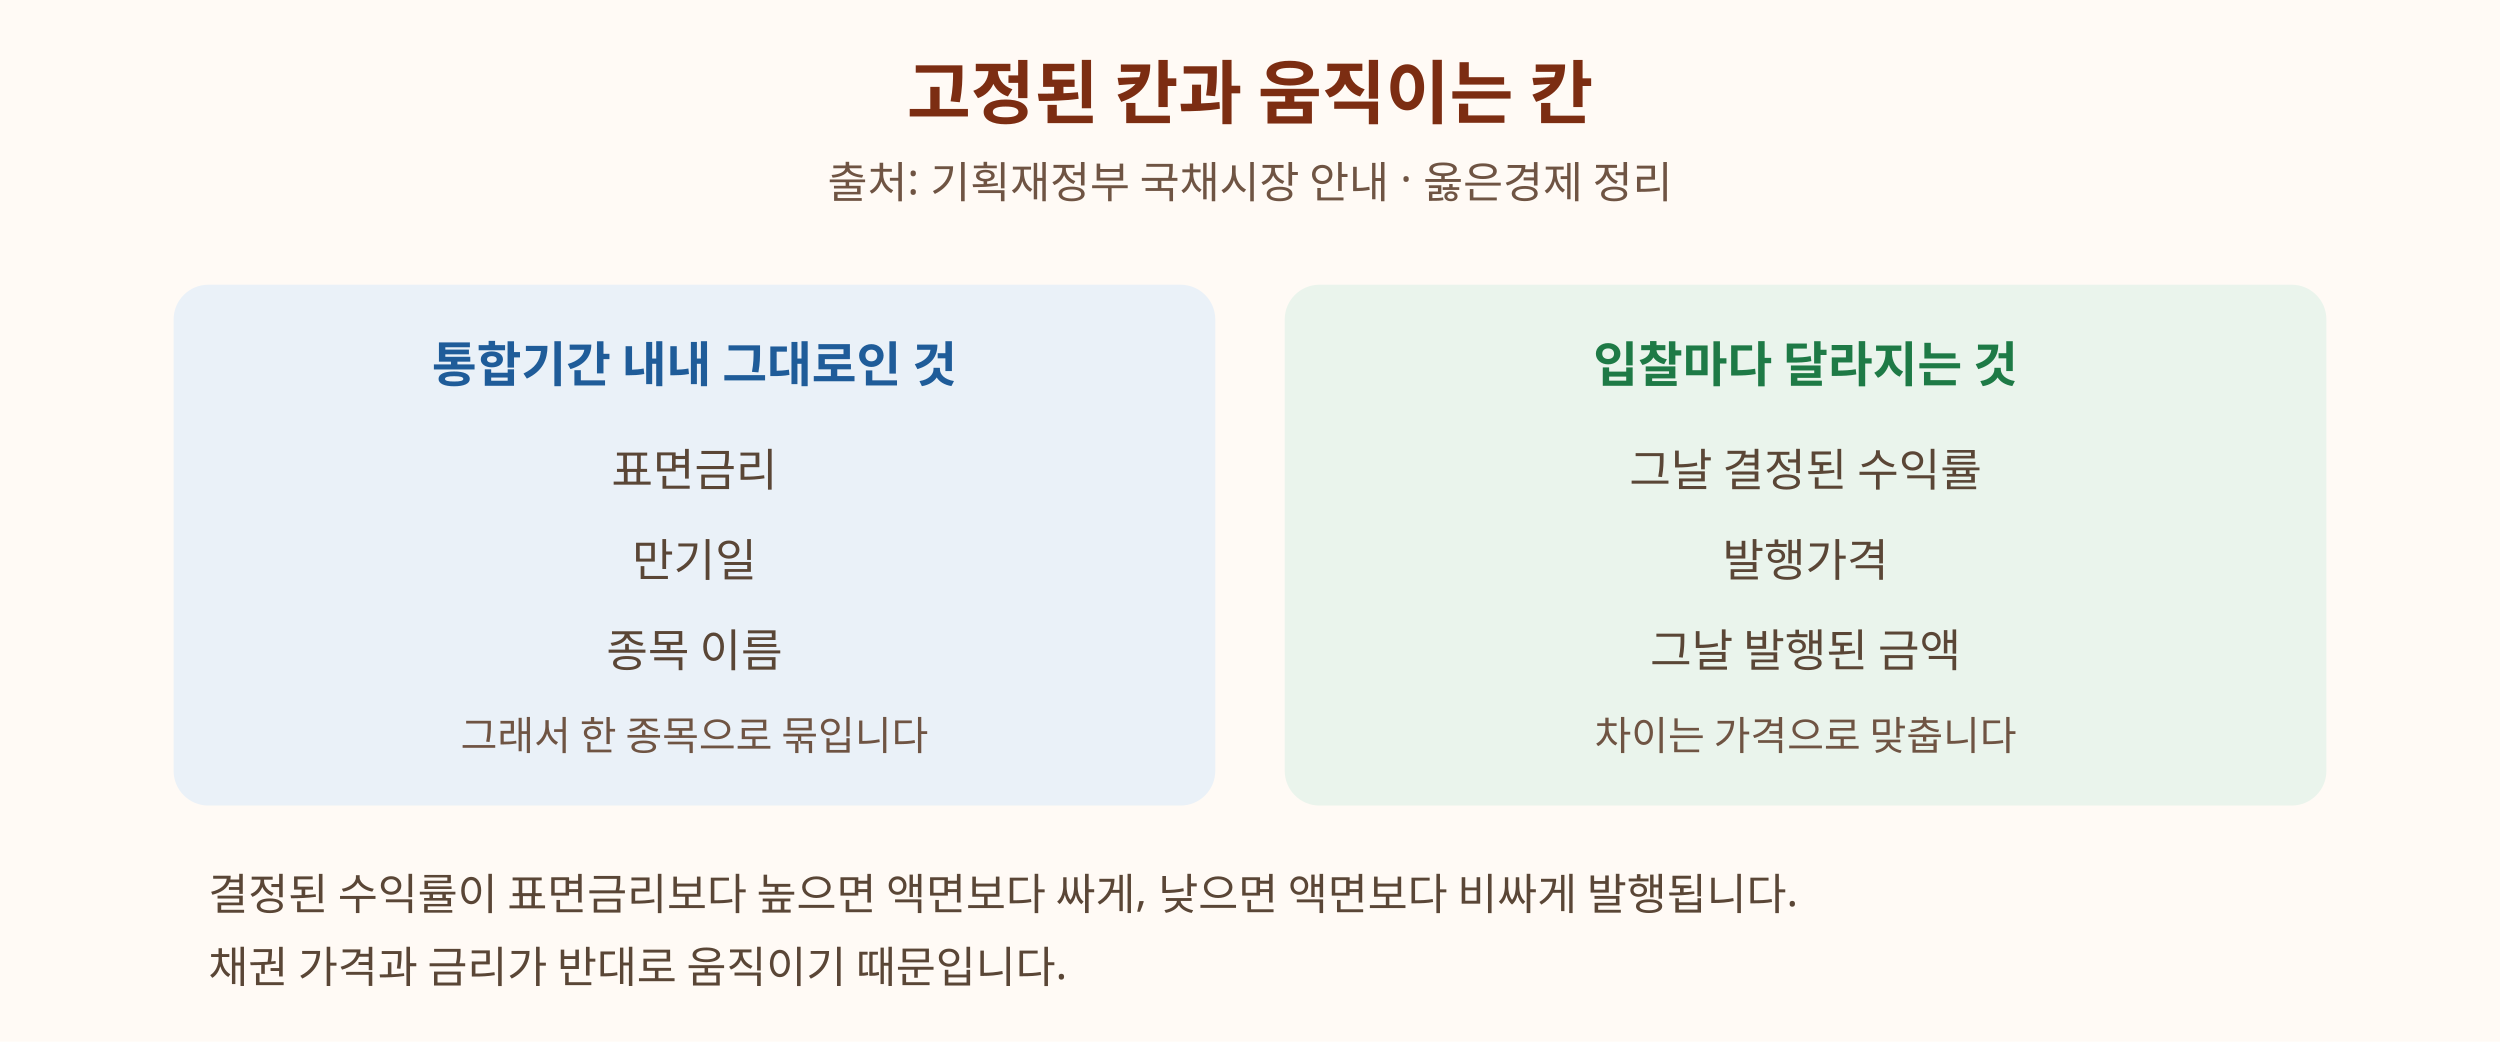
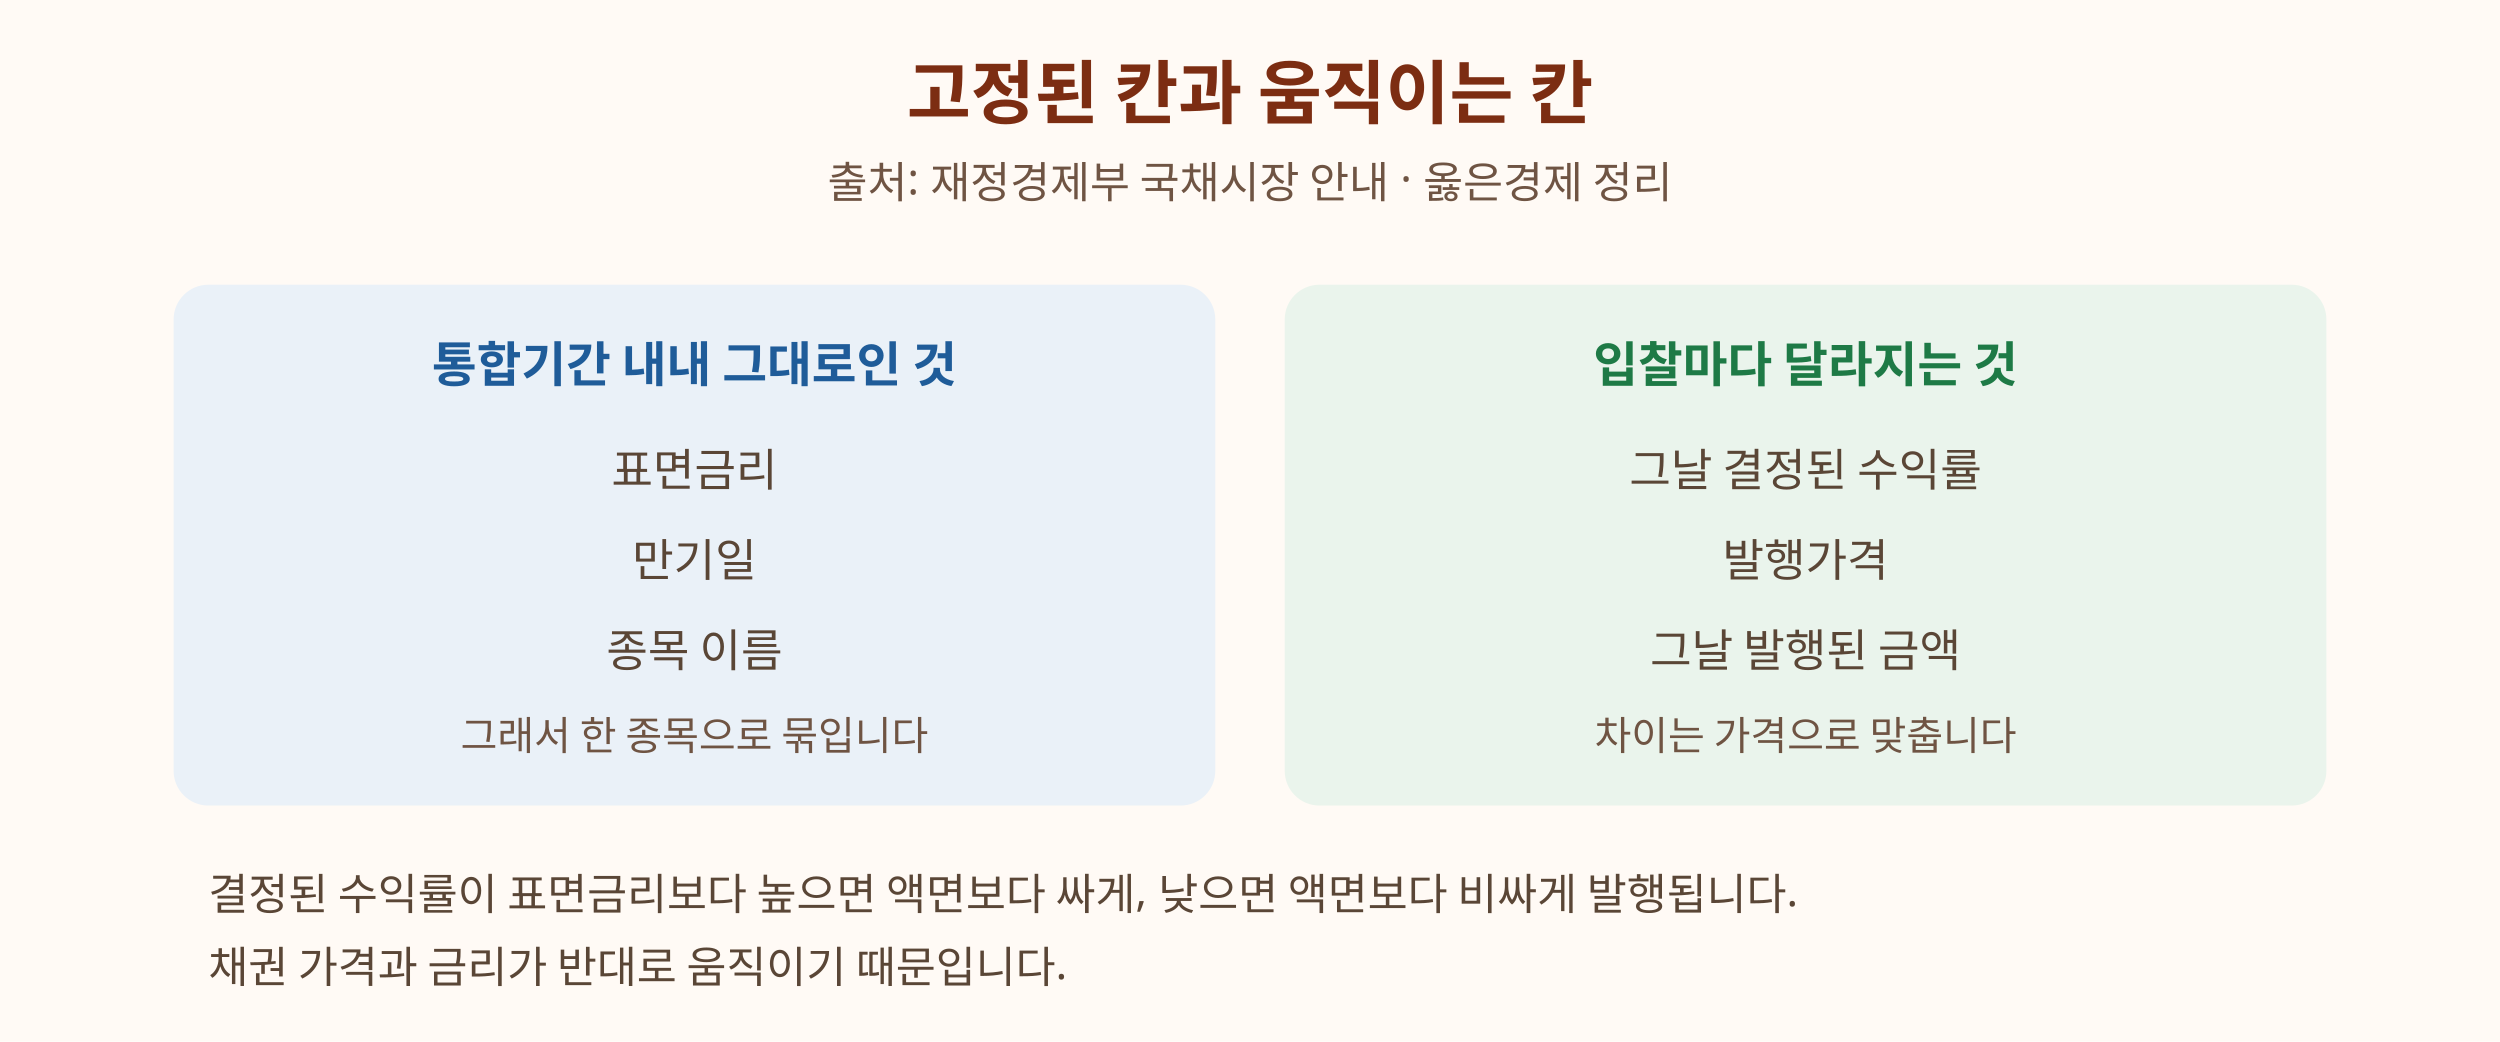
<svg xmlns="http://www.w3.org/2000/svg" viewBox="0 0 720 300" font-family="Pretendard, sans-serif" role="img" aria-label="통합발행 종목에서 표면금리는 고정되고 발행가격이 움직인다는 설명 도식. 통합기간 안에 열린 입찰마다 결정된 수익률이 다르더라도 표면금리와 만기일은 그대로이고, 수익률 차이는 발행가격으로 조정된다. 결정된 수익률이 표면금리보다 높으면 액면보다 싸게, 낮으면 액면보다 비싸게 발행된다">
  <rect width="720" height="300" fill="#fffaf5" />
  <text x="360" y="34" text-anchor="middle" font-size="20" font-weight="800" fill="#7c2d12">고정된 칸과 움직이는 칸</text>
-   <text x="360" y="57" text-anchor="middle" font-size="12.5" fill="#6f5443">출처: 기획재정부 국채시장 안내 · 옳은경제 정리</text>
+   <text x="360" y="57" text-anchor="middle" font-size="12.5" fill="#6f5443">출처: 재정경제부 국채시장 안내 · 옳은경제 정리</text>
  <rect x="50" y="82" width="300" height="150" rx="10" fill="#eaf1f8" />
  <text x="200" y="110" text-anchor="middle" font-size="14" font-weight="800" fill="#1f5c99">통합기간 내내 그대로인 것</text>
  <text x="200" y="140" text-anchor="middle" font-size="13" fill="#5a4636">표면금리</text>
  <text x="200" y="166" text-anchor="middle" font-size="13" fill="#5a4636">만기일</text>
  <text x="200" y="192" text-anchor="middle" font-size="13" fill="#5a4636">종목 이름</text>
  <text x="200" y="216" text-anchor="middle" font-size="11.5" fill="#6f5443">그래서 한 종목으로 묶입니다</text>
  <rect x="370" y="82" width="300" height="150" rx="10" fill="#eaf4ec" />
  <text x="520" y="110" text-anchor="middle" font-size="14" font-weight="800" fill="#1e7a46">입찰마다 달라지는 것</text>
  <text x="520" y="140" text-anchor="middle" font-size="13" fill="#5a4636">그날 결정된 수익률</text>
  <text x="520" y="166" text-anchor="middle" font-size="13" fill="#5a4636">발행가격</text>
  <text x="520" y="192" text-anchor="middle" font-size="13" fill="#5a4636">그날 발행된 금액</text>
  <text x="520" y="216" text-anchor="middle" font-size="11.5" fill="#6f5443">차이는 가격으로 맞춥니다</text>
  <text x="60" y="262" font-size="12.5" fill="#5a4636">결정된 수익률이 표면금리보다 높으면 액면보다 싸게, 낮으면 액면보다 비싸게 발행됩니다.</text>
  <text x="60" y="283" font-size="12.5" fill="#5a4636">채권 가격과 금리가 반대로 움직이기 때문입니다.</text>
</svg>
